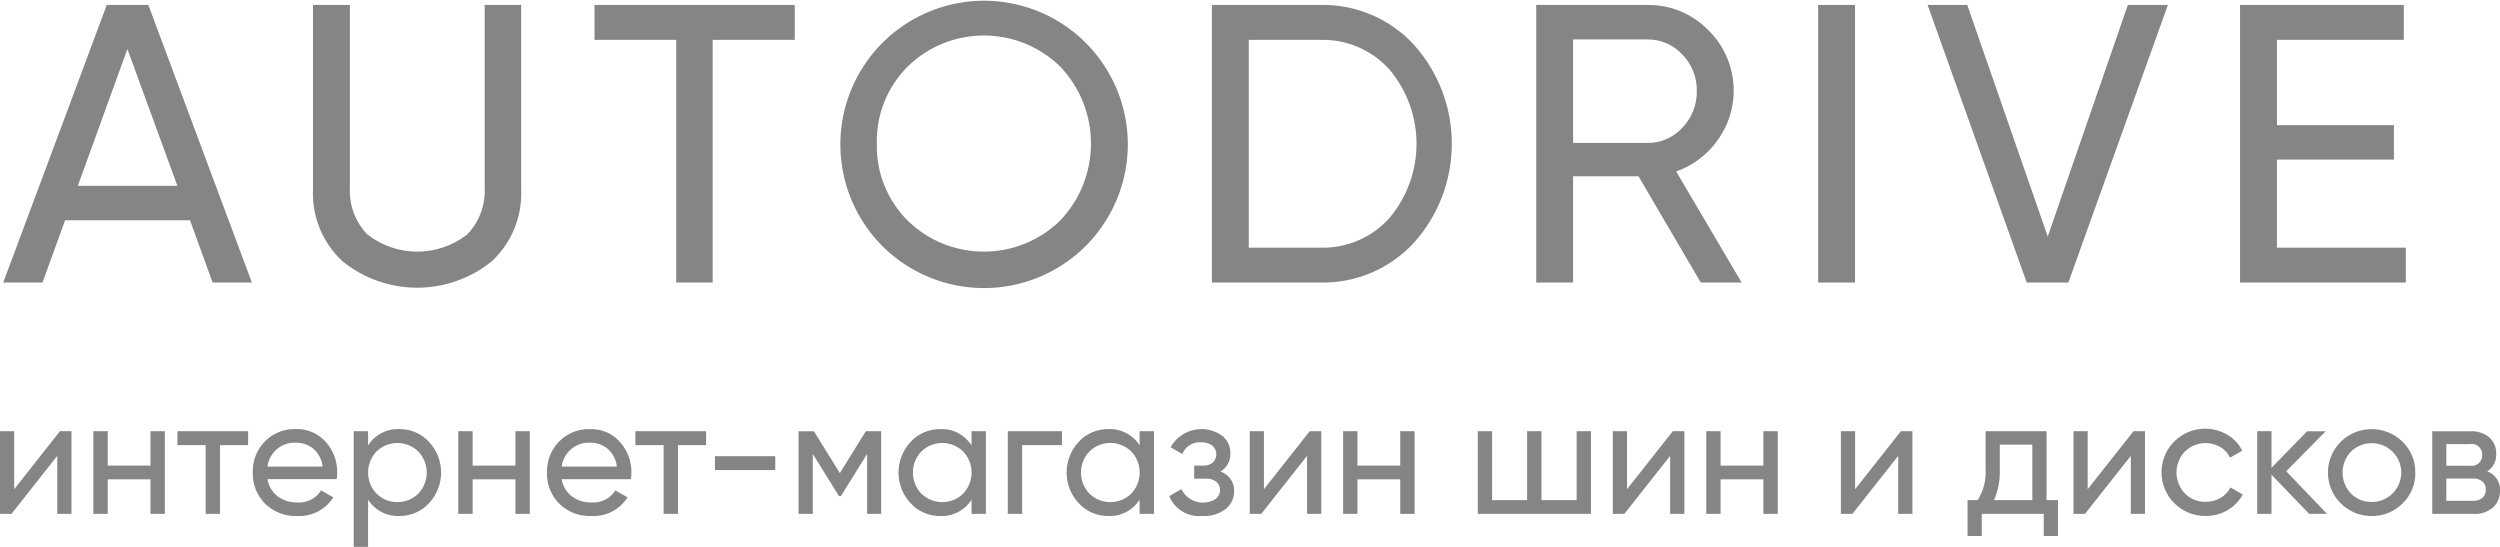
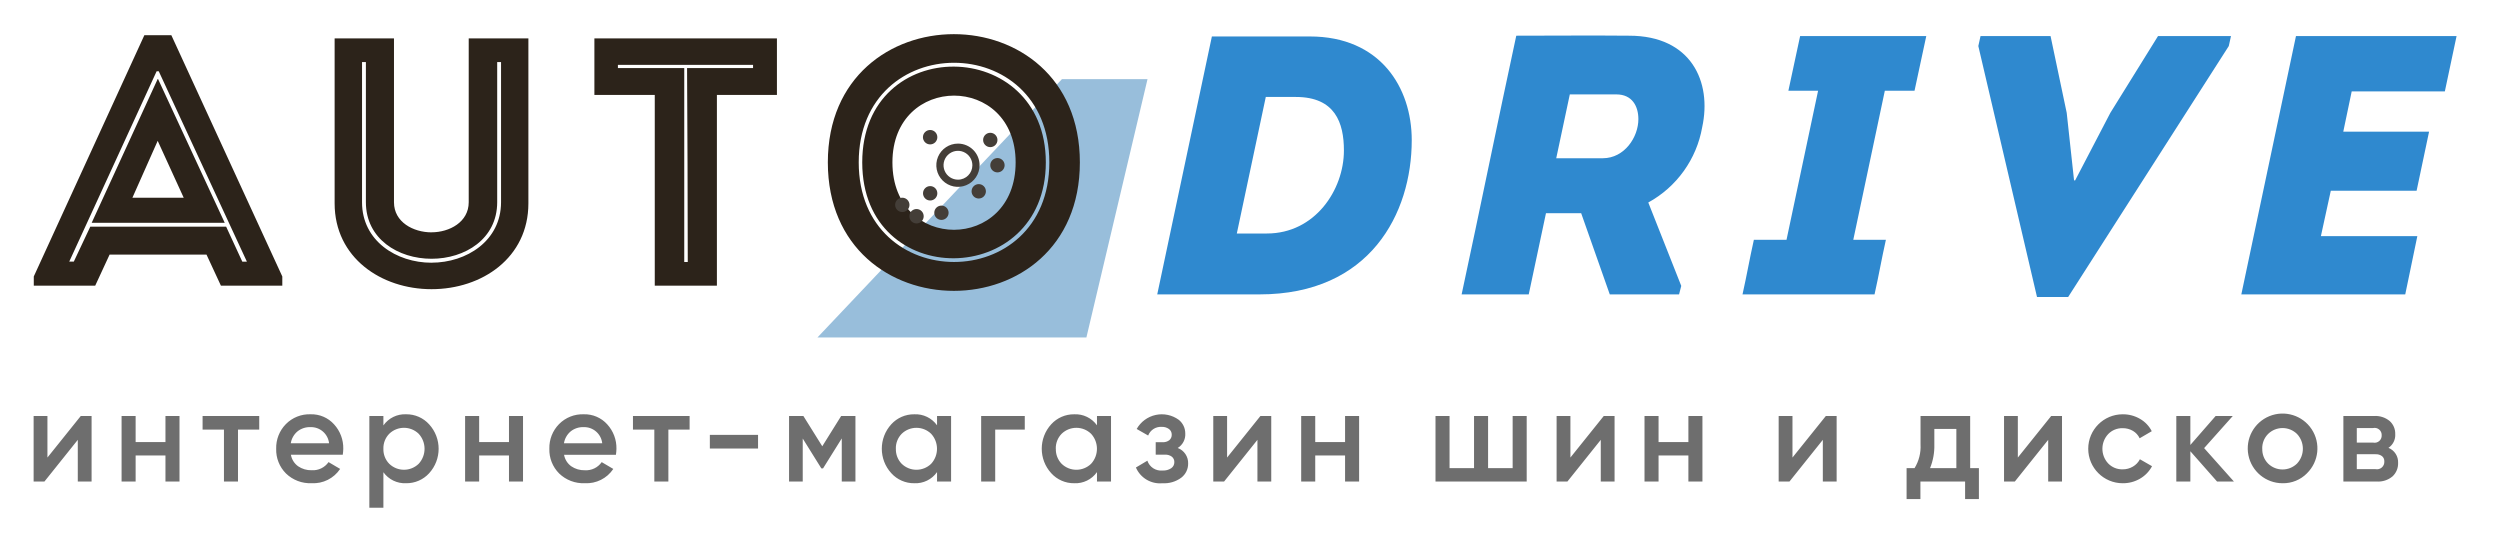
- <svg xmlns="http://www.w3.org/2000/svg" width="226.969" height="49.656" viewBox="0 0 226.969 49.656">
+ <svg xmlns="http://www.w3.org/2000/svg" width="267" height="57" viewBox="0 0 267 57">
  <defs>
    <style>
      .cls-1 {
-         fill: #858585;
+         fill: #98bedb;
+       }
+ 
+       .cls-1, .cls-2, .cls-3, .cls-4, .cls-5 {
        fill-rule: evenodd;
+       }
+ 
+       .cls-2 {
+         fill: #2c231a;
+       }
+ 
+       .cls-3 {
+         fill: #2f89cf;
+       }
+ 
+       .cls-4 {
+         fill: #6e6e6e;
+       }
+ 
+       .cls-5 {
+         fill: #443e38;
      }
    </style>
  </defs>
-   <path id="интернет-магазин_шин_и_дисков" data-name="интернет-магазин шин и дисков" class="cls-1" d="M404.273,76.9l-9.4-25.2H391.1l-9.4,25.2h3.564l2.052-5.652h11.34l2.052,5.652h3.564Zm-11.3-21.2,4.536,12.42h-9.036Zm35.749,12.744V51.7h-3.312V68.3a5.683,5.683,0,0,1-1.584,4.23,7.352,7.352,0,0,1-9.072,0,5.675,5.675,0,0,1-1.584-4.23V51.7h-3.348v16.74a8.394,8.394,0,0,0,2.646,6.5,10.766,10.766,0,0,0,13.626,0,8.427,8.427,0,0,0,2.628-6.5h0Zm6.659-16.74v3.168h7.416V76.9h3.312V54.871h7.452V51.7h-18.18ZM483.8,64.3a13.05,13.05,0,1,0-22.32,9.252A13.059,13.059,0,0,0,483.8,64.3h0Zm-22.788,0a9.574,9.574,0,0,1,2.79-7,9.91,9.91,0,0,1,13.86,0,10.136,10.136,0,0,1,0,13.968,9.91,9.91,0,0,1-13.86,0,9.528,9.528,0,0,1-2.79-6.966h0Zm30.42-12.6V76.9h9.828a11.188,11.188,0,0,0,8.55-3.654,13.463,13.463,0,0,0,0-17.892,11.19,11.19,0,0,0-8.55-3.654h-9.828Zm3.348,22.032V54.871h6.48a8.119,8.119,0,0,1,6.3,2.7,10.481,10.481,0,0,1,0,13.464,8.119,8.119,0,0,1-6.3,2.7h-6.48ZM539.524,76.9l-5.94-10.08a7.806,7.806,0,0,0,3.762-2.844,7.684,7.684,0,0,0-.846-9.99,7.589,7.589,0,0,0-5.544-2.286h-10.08V76.9h3.348V67.255h5.94l5.652,9.648h3.708Zm-8.568-22.068a4.255,4.255,0,0,1,3.186,1.368,4.607,4.607,0,0,1,1.314,3.312,4.668,4.668,0,0,1-1.314,3.33,4.227,4.227,0,0,1-3.186,1.386h-6.732v-9.4h6.732ZM546.472,76.9h3.348V51.7h-3.348V76.9Zm22.716,0,9.036-25.2h-3.636l-7.272,21.024L560.008,51.7h-3.6l9,25.2h3.78Zm18.935-11.16h10.62V62.611h-10.62v-7.74h11.52V51.7H584.775V76.9h15.048V73.735h-11.7V65.743ZM382.693,95.668V90.4H381.4v7.5h1.05l4.155-5.265V97.9h1.29V90.4h-1.05Zm12.375-2.145h-3.885V90.4h-1.305v7.5h1.305V94.768h3.885V97.9h1.305V90.4h-1.305v3.12Zm2.445-3.12v1.26h2.565V97.9h1.305v-6.24h2.55V90.4h-6.42Zm14.46,4.35a3.94,3.94,0,0,0,.045-0.585,4.045,4.045,0,0,0-1.042-2.8,3.452,3.452,0,0,0-2.693-1.163,3.781,3.781,0,0,0-2.835,1.125,3.881,3.881,0,0,0-1.095,2.82,3.832,3.832,0,0,0,1.118,2.828,3.925,3.925,0,0,0,2.9,1.117,3.664,3.664,0,0,0,3.3-1.695l-1.11-.63a2.347,2.347,0,0,1-2.16,1.095,2.867,2.867,0,0,1-1.792-.555,2.473,2.473,0,0,1-.923-1.56h6.285Zm-2.115-2.76a2.5,2.5,0,0,1,.84,1.62h-5.01a2.491,2.491,0,0,1,2.6-2.175A2.406,2.406,0,0,1,409.858,91.993Zm4.965-.3V90.4h-1.305v10.5h1.305v-4.29a3.182,3.182,0,0,0,2.835,1.485,3.6,3.6,0,0,0,2.685-1.147,4.08,4.08,0,0,0,0-5.595,3.6,3.6,0,0,0-2.685-1.148,3.182,3.182,0,0,0-2.835,1.485h0Zm0.765,4.373a2.773,2.773,0,0,1,0-3.825,2.717,2.717,0,0,1,3.795,0,2.773,2.773,0,0,1,0,3.825A2.717,2.717,0,0,1,415.588,96.066ZM428.2,93.523h-3.885V90.4h-1.305v7.5h1.305V94.768H428.2V97.9h1.305V90.4H428.2v3.12Zm10.485,1.23a3.94,3.94,0,0,0,.045-0.585,4.046,4.046,0,0,0-1.043-2.8A3.45,3.45,0,0,0,435,90.208a3.781,3.781,0,0,0-2.835,1.125,3.881,3.881,0,0,0-1.1,2.82,3.831,3.831,0,0,0,1.117,2.828,3.927,3.927,0,0,0,2.9,1.117,3.664,3.664,0,0,0,3.3-1.695l-1.11-.63a2.347,2.347,0,0,1-2.16,1.095,2.869,2.869,0,0,1-1.793-.555,2.471,2.471,0,0,1-.922-1.56h6.285Zm-2.115-2.76a2.5,2.5,0,0,1,.84,1.62H432.4A2.491,2.491,0,0,1,435,91.438,2.406,2.406,0,0,1,436.573,91.993Zm2.52-1.59v1.26h2.565V97.9h1.305v-6.24h2.55V90.4h-6.42Zm12.7,3.525v-1.26h-5.475v1.26H451.8Zm8.22-3.525-2.355,3.8-2.355-3.8h-1.395v7.5h1.29V92.458l2.385,3.84h0.165l2.385-3.84V97.9h1.275V90.4h-1.4Zm9.6,1.29a3.182,3.182,0,0,0-2.835-1.485,3.6,3.6,0,0,0-2.685,1.148,4.08,4.08,0,0,0,0,5.595,3.6,3.6,0,0,0,2.685,1.147,3.182,3.182,0,0,0,2.835-1.485V97.9h1.305V90.4h-1.305v1.29Zm-4.56,4.373a2.773,2.773,0,0,1,0-3.825,2.717,2.717,0,0,1,3.8,0,2.773,2.773,0,0,1,0,3.825A2.717,2.717,0,0,1,465.058,96.066ZM472.9,90.4v7.5h1.305v-6.24h3.615V90.4H472.9Zm11.97,1.29a3.182,3.182,0,0,0-2.835-1.485,3.6,3.6,0,0,0-2.685,1.148,4.08,4.08,0,0,0,0,5.595,3.6,3.6,0,0,0,2.685,1.147,3.182,3.182,0,0,0,2.835-1.485V97.9h1.305V90.4h-1.305v1.29Zm-4.56,4.373a2.773,2.773,0,0,1,0-3.825,2.717,2.717,0,0,1,3.8,0,2.773,2.773,0,0,1,0,3.825A2.717,2.717,0,0,1,480.313,96.066Zm12.8-3.683a1.985,1.985,0,0,0-.713-1.545,3.211,3.211,0,0,0-4.717,1.02l1.065,0.615a1.689,1.689,0,0,1,1.71-1.065,1.556,1.556,0,0,1,1.012.3,1.038,1.038,0,0,1,.053,1.538,1.294,1.294,0,0,1-.885.277h-0.81v1.185h1.1a1.36,1.36,0,0,1,.907.285,0.918,0.918,0,0,1,.338.735,1.01,1.01,0,0,1-.413.833,2.173,2.173,0,0,1-3.1-.907l-1.1.645a2.956,2.956,0,0,0,3.015,1.8,3.146,3.146,0,0,0,2.13-.653,2.039,2.039,0,0,0,.75-1.6,1.805,1.805,0,0,0-1.245-1.785,1.82,1.82,0,0,0,.9-1.68h0Zm3.045,3.285V90.4h-1.29v7.5h1.05l4.155-5.265V97.9h1.29V90.4h-1.05Zm12.375-2.145h-3.885V90.4h-1.3v7.5h1.3V94.768h3.885V97.9h1.305V90.4h-1.305v3.12Zm16,3.135h-3.18V90.4h-1.3v6.255h-3.18V90.4h-1.3v7.5h10.275V90.4h-1.3v6.255Zm4.59-.99V90.4h-1.29v7.5h1.05l4.155-5.265V97.9h1.29V90.4h-1.05ZM541.5,93.523h-3.885V90.4h-1.3v7.5h1.3V94.768H541.5V97.9H542.8V90.4H541.5v3.12Zm8.325,2.145V90.4h-1.29v7.5h1.05l4.155-5.265V97.9h1.29V90.4h-1.05ZM567.207,90.4h-5.535v3.48a4.649,4.649,0,0,1-.72,2.775h-0.915v3.255h1.29V97.9h5.625v2.01h1.29V96.658h-1.035V90.4Zm-4.245,3.48V91.618h2.955v5.04h-3.48a6.418,6.418,0,0,0,.525-2.775h0Zm7.979,1.785V90.4h-1.29v7.5h1.05l4.155-5.265V97.9h1.29V90.4H575.1Zm12.7,1.9a3.644,3.644,0,0,0,1.38-1.418l-1.11-.645a2.359,2.359,0,0,1-.915.953,2.614,2.614,0,0,1-1.35.353,2.542,2.542,0,0,1-1.882-.765,2.754,2.754,0,0,1,0-3.8,2.693,2.693,0,0,1,3.225-.405,2.223,2.223,0,0,1,.877.96l1.1-.63a3.344,3.344,0,0,0-1.32-1.433,3.962,3.962,0,1,0-2,7.358A3.846,3.846,0,0,0,583.646,97.566Zm5.325-3.532,3.585-3.63h-1.68l-3.24,3.315V90.4h-1.3v7.5h1.3V94.348l3.42,3.555h1.62Zm11.715,0.12a3.787,3.787,0,0,0-1.155-2.805,4.011,4.011,0,0,0-5.6,0,3.945,3.945,0,0,0,2.8,6.75,3.844,3.844,0,0,0,2.8-1.14A3.787,3.787,0,0,0,600.686,94.153Zm-5.835,1.905a2.754,2.754,0,0,1,0-3.81,2.7,2.7,0,0,1,3.765,0,2.67,2.67,0,0,1-1.89,4.575A2.55,2.55,0,0,1,594.851,96.058Zm13.185-3.615a1.908,1.908,0,0,0-.615-1.477,2.486,2.486,0,0,0-1.74-.562h-3.45v7.5h3.75a2.479,2.479,0,0,0,1.778-.593,2.008,2.008,0,0,0,.622-1.523,1.739,1.739,0,0,0-1.155-1.74,1.78,1.78,0,0,0,.81-1.605h0Zm-1.275.09a0.953,0.953,0,0,1-1.14,1h-2.115V91.573h2.115a0.937,0.937,0,0,1,1.14.96h0Zm-3.255,4.185V94.693h2.4a1.316,1.316,0,0,1,.878.263,0.905,0.905,0,0,1,.307.728,0.964,0.964,0,0,1-.307.765,1.29,1.29,0,0,1-.878.27h-2.4Z" transform="translate(-381.406 -51.25)" />
+   <path id="Прямоугольник_2" data-name="Прямоугольник 2" class="cls-1" d="M113.417,8.451h9.138l-6.527,27.588H87.305Z" />
+   <path id="autO" class="cls-2" d="M9.793,23.793H24L16.879,8.439H16.841Zm13.8,6.715H30.15V29.527L18.3,3.761H15.417L3.608,29.527v0.981h6.561l1.537-3.32H22.053Zm2.774-2.565H25.877l-1.725-3.735H9.643L7.881,27.942H7.394L16.729,7.609h0.225Zm-6.748-6.828H14.142l2.7-6.074Zm26.469,3.7c-1.949,0-4.011-1.094-4.011-3.207V4.1H35.738V21.718c0,5.81,4.986,9.167,10.347,9.167,5.4,0,10.347-3.357,10.347-9.167V4.1H50.059V21.6C50.059,23.717,48,24.811,46.085,24.811Zm0,3.244c-3.749,0-7.423-2.339-7.423-6.451V6.628h0.412V21.6c0,3.923,3.449,6.036,7.011,6.036S53.1,25.528,53.1,21.6V6.628h0.412V21.6C53.508,25.716,49.834,28.055,46.085,28.055ZM69.929,10.136V30.507h6.636V10.136h6.411V4.1H63.481v6.036h6.448ZM73.078,27.98V7.269H65.993V6.93H80.426v0.34H73.378c0.037,6.941.075,13.732,0.075,20.711H73.078ZM91.712,17.342c0-14.184,20.357-14.184,20.357,0S91.712,31.526,91.712,17.342Zm23.618,0c0-18.259-26.917-18.259-26.917,0C88.413,35.638,115.33,35.638,115.33,17.342Zm-20.019,0c0-9.507,13.159-9.507,13.159,0C108.47,26.924,95.311,26.961,95.311,17.342Zm16.383,0c0-13.505-19.607-13.769-19.607,0C92.087,31.149,111.694,30.847,111.694,17.342Z" />
+   <path id="drive" class="cls-3" d="M129.429,3.893l-5.836,27.548h10.928c11.788,0,16.253-8.631,16.253-16.473,0-5.636-3.368-11.074-10.888-11.074H129.429Zm2.663,21.045,3.094-14.582H138.4c4.191,0,5.13,2.759,5.13,5.715,0,4.217-3.094,8.867-8.224,8.867h-3.212Zm43.945-3.311a11.431,11.431,0,0,0,5.757-8.04c1.057-4.847-1.175-9.774-7.794-9.774-4.034-.039-7.99,0-12.063,0-2,9.261-3.838,18.365-5.835,27.627h7.167l1.841-8.67h3.759l3.055,8.67h7.4l0.234-.906ZM166.206,16.9l1.449-6.818h4.974c1.684,0,2.35,1.261,2.35,2.64,0,1.931-1.488,4.178-3.8,4.178h-4.974Zm31.725,8.71L201.3,9.687h3.172l1.253-5.833H192.252L191,9.687h3.173L190.8,25.609h-3.486c-0.509,2.286-.705,3.547-1.214,5.833h14.1c0.509-2.286.705-3.547,1.214-5.833h-3.485Zm23.578-6.345-0.784-7.212L219,3.854h-7.48l-0.235,1.064,6.266,26.8h3.329l17.154-26.8,0.235-1.064h-7.794l-5.091,8.2-3.76,7.212h-0.117Zm23.7-15.409-5.836,27.587h17.507l1.292-6.227h-10.3l1.057-4.847h9.165l1.331-6.306h-9.164l0.9-4.3h9.948l1.253-5.912H245.205Z" />
+   <path id="интернет-магазин_шин_и_дисков" data-name="интернет-магазин шин и дисков" class="cls-4" d="M5.066,48.865V44.427H3.591v7H4.746l3.562-4.452v4.452H9.782v-7H8.627Zm12.605-1.652H14.485V44.427h-1.5v7h1.5V48.641h3.186v2.786h1.5v-7h-1.5v2.786Zm3.965-2.786v1.456h2.282v5.544h1.5V45.883h2.268V44.427H21.636Zm14.97,4.144a4.72,4.72,0,0,0,.056-0.63,3.751,3.751,0,0,0-.981-2.618,3.244,3.244,0,0,0-2.511-1.078A3.529,3.529,0,0,0,30.526,45.3a3.613,3.613,0,0,0-1.03,2.625,3.575,3.575,0,0,0,1.043,2.639,3.706,3.706,0,0,0,2.741,1.043,3.437,3.437,0,0,0,3.047-1.526l-1.238-.728a2.035,2.035,0,0,1-1.795.868,2.447,2.447,0,0,1-1.461-.427,1.923,1.923,0,0,1-.765-1.225h5.537Zm-4.842-2.492a2.1,2.1,0,0,1,1.391-.462,1.938,1.938,0,0,1,1.99,1.722h-4.09A2.086,2.086,0,0,1,31.764,46.079Zm9.182-.644V44.427h-1.5v9.8h1.5V50.433a2.82,2.82,0,0,0,2.435,1.176,3.263,3.263,0,0,0,2.449-1.064,3.873,3.873,0,0,0,0-5.229,3.254,3.254,0,0,0-2.449-1.071,2.809,2.809,0,0,0-2.435,1.19h0Zm0,2.492a2.194,2.194,0,0,1,.626-1.6,2.259,2.259,0,0,1,3.144,0,2.365,2.365,0,0,1,0,3.206,2.259,2.259,0,0,1-3.144,0A2.193,2.193,0,0,1,40.947,47.927Zm13.412-.714H51.173V44.427h-1.5v7h1.5V48.641h3.186v2.786h1.5v-7h-1.5v2.786Zm11.422,1.358a4.734,4.734,0,0,0,.056-0.63,3.751,3.751,0,0,0-.981-2.618,3.244,3.244,0,0,0-2.511-1.078A3.529,3.529,0,0,0,59.7,45.3a3.614,3.614,0,0,0-1.029,2.625,3.576,3.576,0,0,0,1.043,2.639,3.707,3.707,0,0,0,2.741,1.043A3.437,3.437,0,0,0,65.5,50.083l-1.238-.728a2.035,2.035,0,0,1-1.795.868,2.448,2.448,0,0,1-1.461-.427,1.923,1.923,0,0,1-.765-1.225h5.537Zm-4.842-2.492a2.1,2.1,0,0,1,1.391-.462,1.938,1.938,0,0,1,1.989,1.722H60.23A2.087,2.087,0,0,1,60.939,46.079ZM67.6,44.427v1.456h2.282v5.544h1.5V45.883h2.268V44.427H67.6ZM80.96,47.9V46.443H75.812V47.9H80.96Zm8.876-3.472-2.017,3.234L85.8,44.427H84.271v7h1.461V46.835l1.99,3.192H87.9l2-3.206v4.606h1.461v-7h-1.53Zm10.24,0.994a2.82,2.82,0,0,0-2.435-1.176,3.263,3.263,0,0,0-2.449,1.064,3.873,3.873,0,0,0,0,5.229,3.253,3.253,0,0,0,2.449,1.071,2.809,2.809,0,0,0,2.435-1.19v1.008h1.5v-7h-1.5v0.994Zm-4.4,2.506a2.194,2.194,0,0,1,.626-1.6,2.259,2.259,0,0,1,3.144,0,2.365,2.365,0,0,1,0,3.206,2.259,2.259,0,0,1-3.144,0A2.193,2.193,0,0,1,95.68,47.927Zm9.112-3.5v7h1.5V45.883h3.158V44.427h-4.661Zm12.369,0.994a2.82,2.82,0,0,0-2.435-1.176,3.265,3.265,0,0,0-2.449,1.064,3.875,3.875,0,0,0,0,5.229,3.254,3.254,0,0,0,2.449,1.071,2.809,2.809,0,0,0,2.435-1.19v1.008h1.5v-7h-1.5v0.994Zm-4.4,2.506a2.2,2.2,0,0,1,.626-1.6,2.259,2.259,0,0,1,3.145,0,2.365,2.365,0,0,1,0,3.206,2.259,2.259,0,0,1-3.145,0A2.2,2.2,0,0,1,112.764,47.927Zm13.83-1.638a1.847,1.847,0,0,0-.689-1.449,3.077,3.077,0,0,0-4.5.973l1.225,0.7a1.451,1.451,0,0,1,1.446-.924,1.223,1.223,0,0,1,.78.231,0.727,0.727,0,0,1,.292.595,0.736,0.736,0,0,1-.258.595,1.076,1.076,0,0,1-.716.217h-0.738v1.33h0.988a1.133,1.133,0,0,1,.738.217,0.714,0.714,0,0,1,.264.581,0.767,0.767,0,0,1-.334.651,1.523,1.523,0,0,1-.918.245,1.549,1.549,0,0,1-1.628-1.05l-1.224.728a2.8,2.8,0,0,0,2.838,1.68,3.062,3.062,0,0,0,2.017-.6,1.874,1.874,0,0,0,.724-1.5,1.716,1.716,0,0,0-1.113-1.666,1.7,1.7,0,0,0,.807-1.554h0Zm4.466,2.576V44.427h-1.475v7h1.155l3.561-4.452v4.452h1.475v-7h-1.155Zm12.6-1.652h-3.186V44.427h-1.5v7h1.5V48.641h3.186v2.786h1.5v-7h-1.5v2.786ZM161.543,50h-2.616V44.427h-1.5V50h-2.615V44.427h-1.5v7h9.739v-7h-1.5V50Zm6.177-1.134V44.427h-1.475v7H167.4l3.562-4.452v4.452h1.474v-7h-1.154Zm12.6-1.652h-3.186V44.427h-1.5v7h1.5V48.641h3.186v2.786h1.5v-7h-1.5v2.786Zm11.116,1.652V44.427h-1.475v7h1.155l3.562-4.452v4.452h1.475v-7H195Zm18.977-4.438h-5.3v3.038a4.355,4.355,0,0,1-.64,2.534h-0.849v3.3H205.1V51.427h4.772V53.3h1.475V50h-0.933V44.427Zm-3.826,3.038V45.813h2.352V50h-2.811a6.244,6.244,0,0,0,.459-2.534h0Zm8.918,1.4V44.427h-1.474v7h1.154l3.562-4.452v4.452h1.475v-7h-1.155Zm13.051,2.254a3.325,3.325,0,0,0,1.28-1.33l-1.294-.742a1.917,1.917,0,0,1-.745.784,2.12,2.12,0,0,1-1.106.294,2.067,2.067,0,0,1-1.537-.63,2.3,2.3,0,0,1,0-3.136,2.067,2.067,0,0,1,1.537-.63,2.113,2.113,0,0,1,1.106.287,1.79,1.79,0,0,1,.717.791l1.294-.756a3.165,3.165,0,0,0-1.252-1.316,3.592,3.592,0,0,0-1.851-.49,3.682,3.682,0,1,0,0,7.364A3.592,3.592,0,0,0,228.561,51.119Zm6.845-3.262,3.06-3.43H236.63l-2.7,3.094V44.427h-1.5v7h1.5V48.193l2.852,3.234h1.8Zm10.984,2.688a3.721,3.721,0,1,0-2.609,1.064A3.559,3.559,0,0,0,246.39,50.545Zm-4.779-2.618a2.154,2.154,0,0,1,.626-1.582,2.208,2.208,0,0,1,3.089,0,2.312,2.312,0,0,1,0,3.164,2.208,2.208,0,0,1-3.089,0A2.154,2.154,0,0,1,241.611,47.927Zm14.205-1.568a1.8,1.8,0,0,0-.591-1.393,2.383,2.383,0,0,0-1.663-.539h-3.284v7h3.562a2.385,2.385,0,0,0,1.691-.553,1.876,1.876,0,0,0,.591-1.435,1.647,1.647,0,0,0-1.03-1.61,1.637,1.637,0,0,0,.724-1.47h0Zm-1.447.126a0.758,0.758,0,0,1-.918.784h-1.74V45.715h1.74a0.753,0.753,0,0,1,.918.77h0Zm-2.658,3.626v-1.6h1.99a1.077,1.077,0,0,1,.7.2,0.689,0.689,0,0,1,.25.567,0.787,0.787,0,0,1-.946.826h-1.99Z" />
+   <path id="Фигура_8" data-name="Фигура 8" class="cls-5" d="M102.319,6.48m0,21.563h0m0-17.712h0m0,13.862h0m0-8.856a2.31,2.31,0,1,0,2.3,2.31,2.306,2.306,0,0,0-2.3-2.31h0Zm0,3.851a1.54,1.54,0,1,1,1.531-1.54,1.537,1.537,0,0,1-1.531,1.54h0Zm0,0-2.435-5.08a0.77,0.77,0,1,0,0,1.089h0a0.775,0.775,0,0,0,0-1.089h0Zm0,0-1.008,3.54a0.765,0.765,0,1,1-.765-0.77,0.768,0.768,0,0,1,.765.77h0Zm0,0,4.21-4.236a0.766,0.766,0,1,1-.766-0.77,0.768,0.768,0,0,1,.766.77h0Zm0,0,2.752,0.7a0.763,0.763,0,0,0-1.083,0,0.774,0.774,0,0,0,0,1.089h0a0.763,0.763,0,0,0,1.083,0,0.775,0.775,0,0,0,0-1.089h0Zm0,0M99.884,20.1h0a0.763,0.763,0,0,0-1.082,0,0.775,0.775,0,0,0,0,1.089,0.763,0.763,0,0,0,1.082,0,0.776,0.776,0,0,0,0-1.089h0Zm0,0,7.41-2.45a0.766,0.766,0,1,1-.766-0.77,0.768,0.768,0,0,1,.766.77h0Zm0,0-1.457,2.45a0.762,0.762,0,0,0-1.083,0,0.775,0.775,0,0,0,0,1.089,0.763,0.763,0,0,0,1.083,0,0.775,0.775,0,0,0,0-1.089h0Zm0,0-2.752,1.785a0.766,0.766,0,1,1-.766-0.77,0.768,0.768,0,0,1,.766.77h0Zm0,0" />
</svg>
